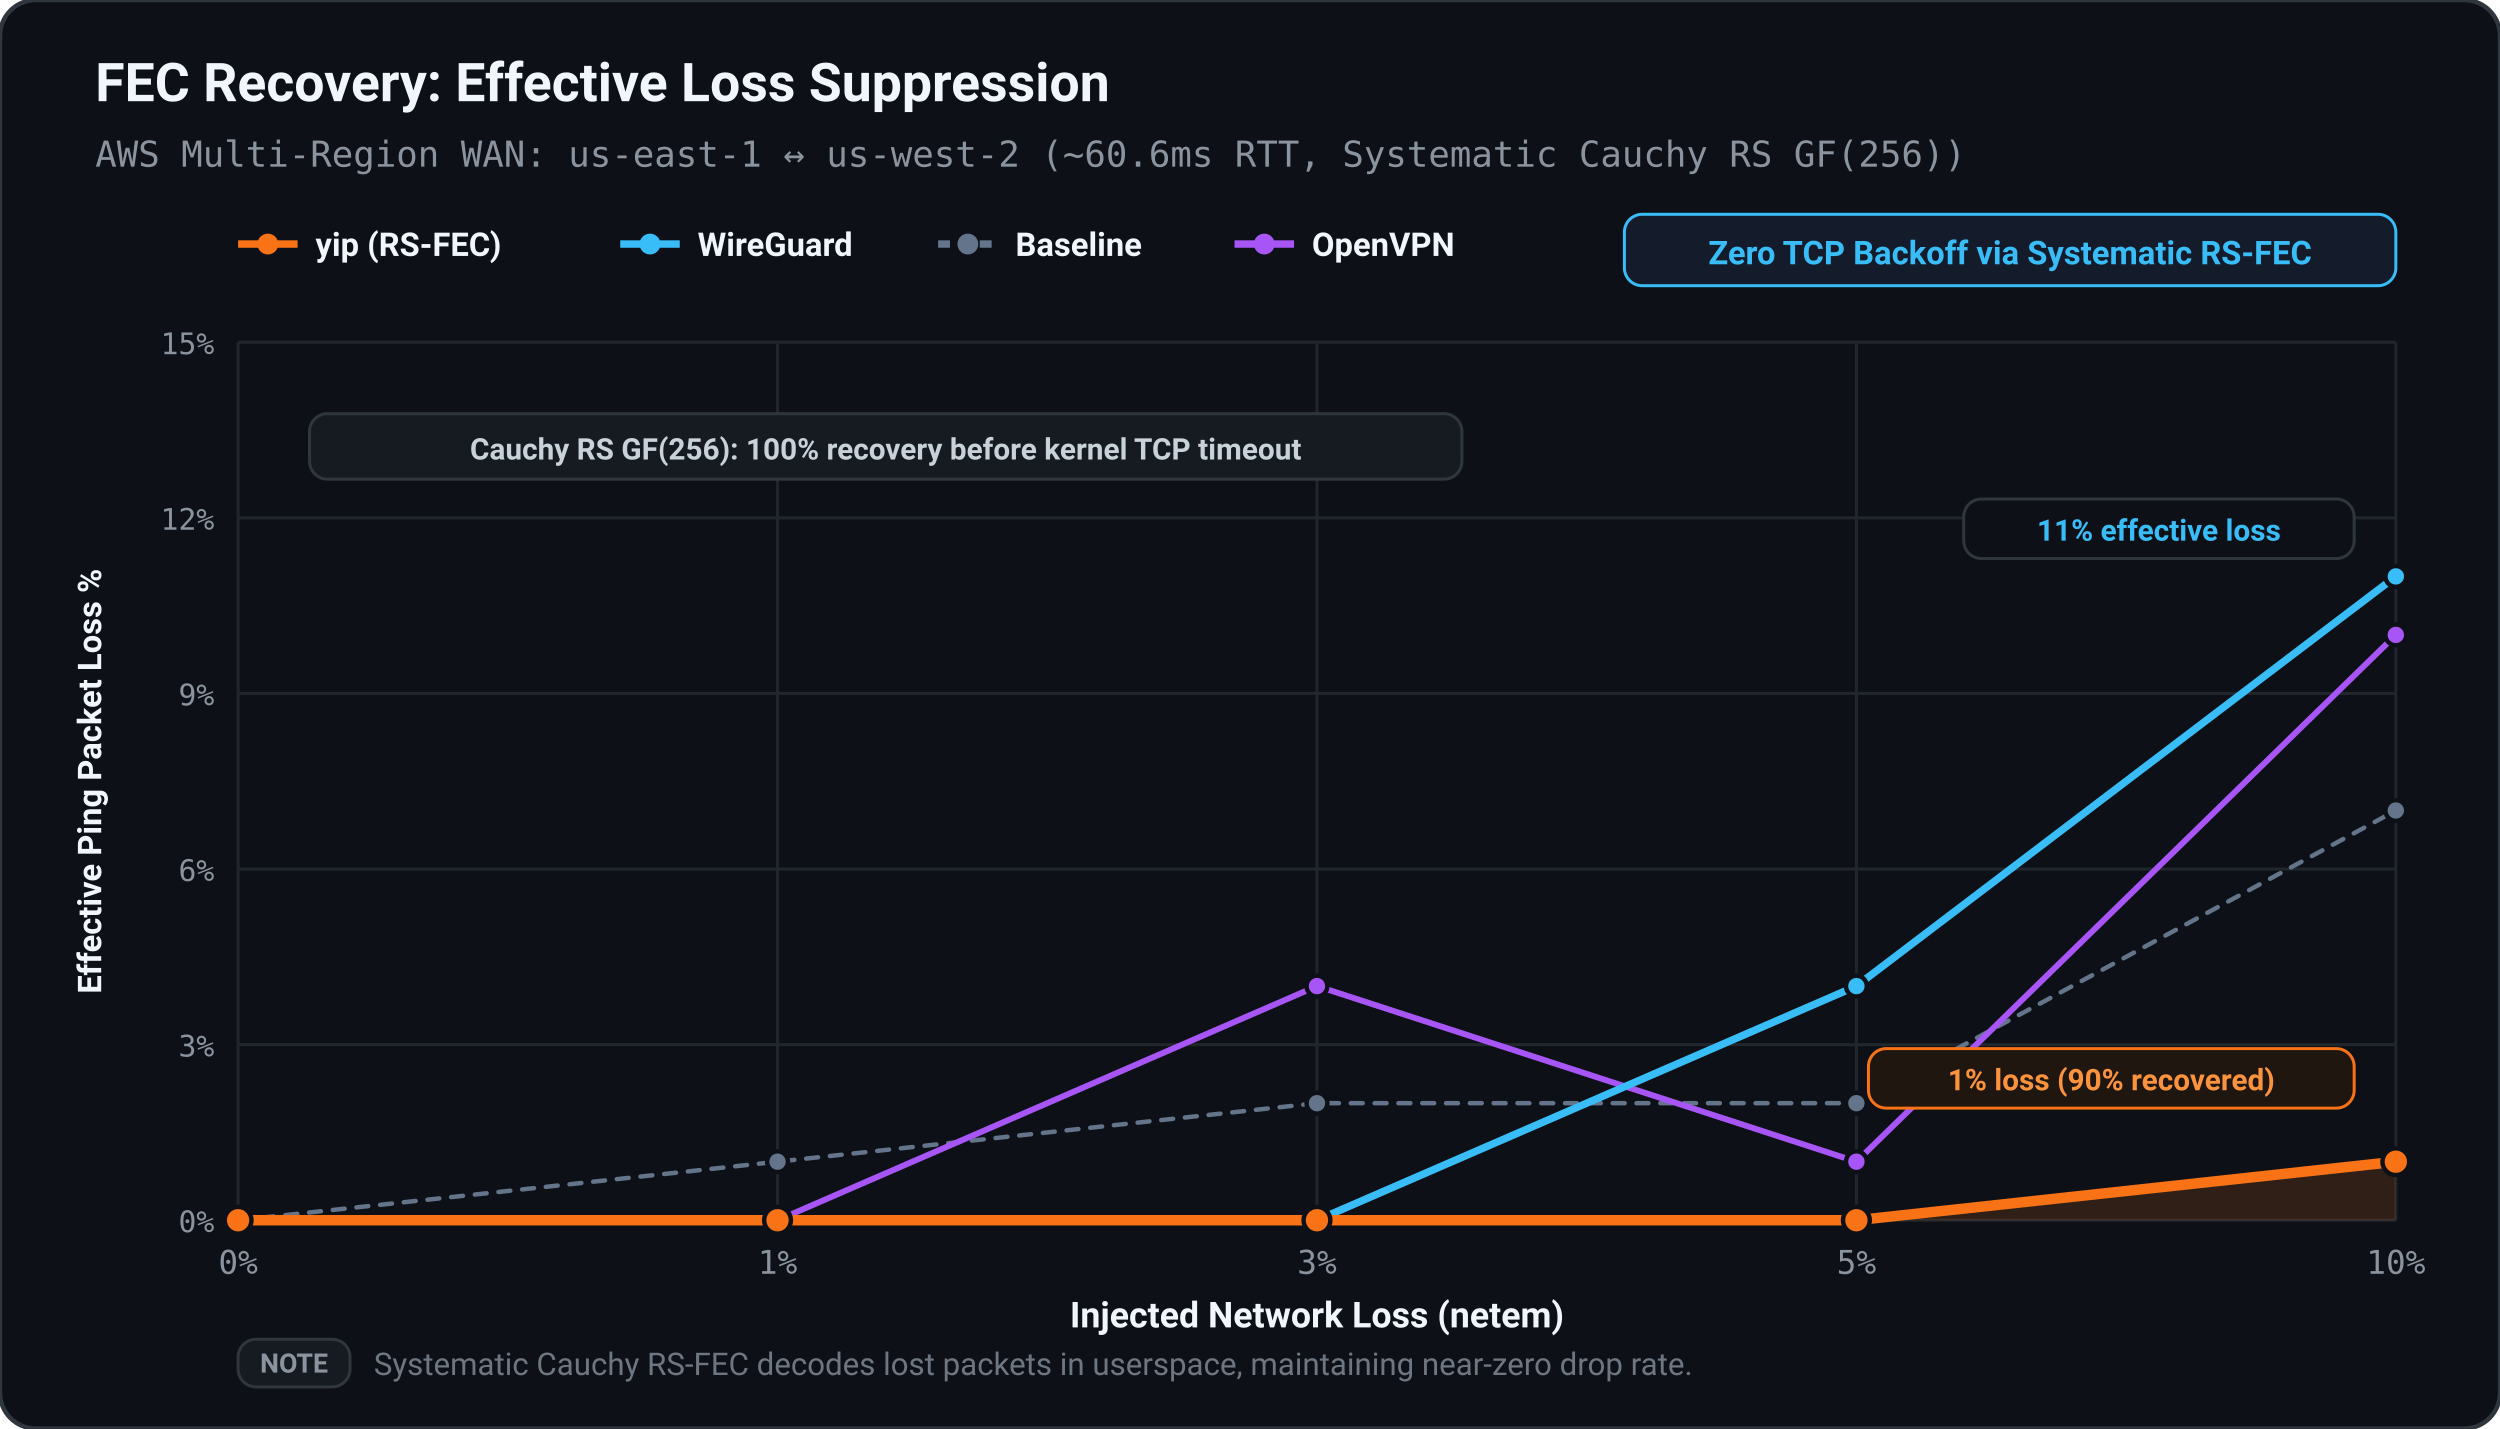
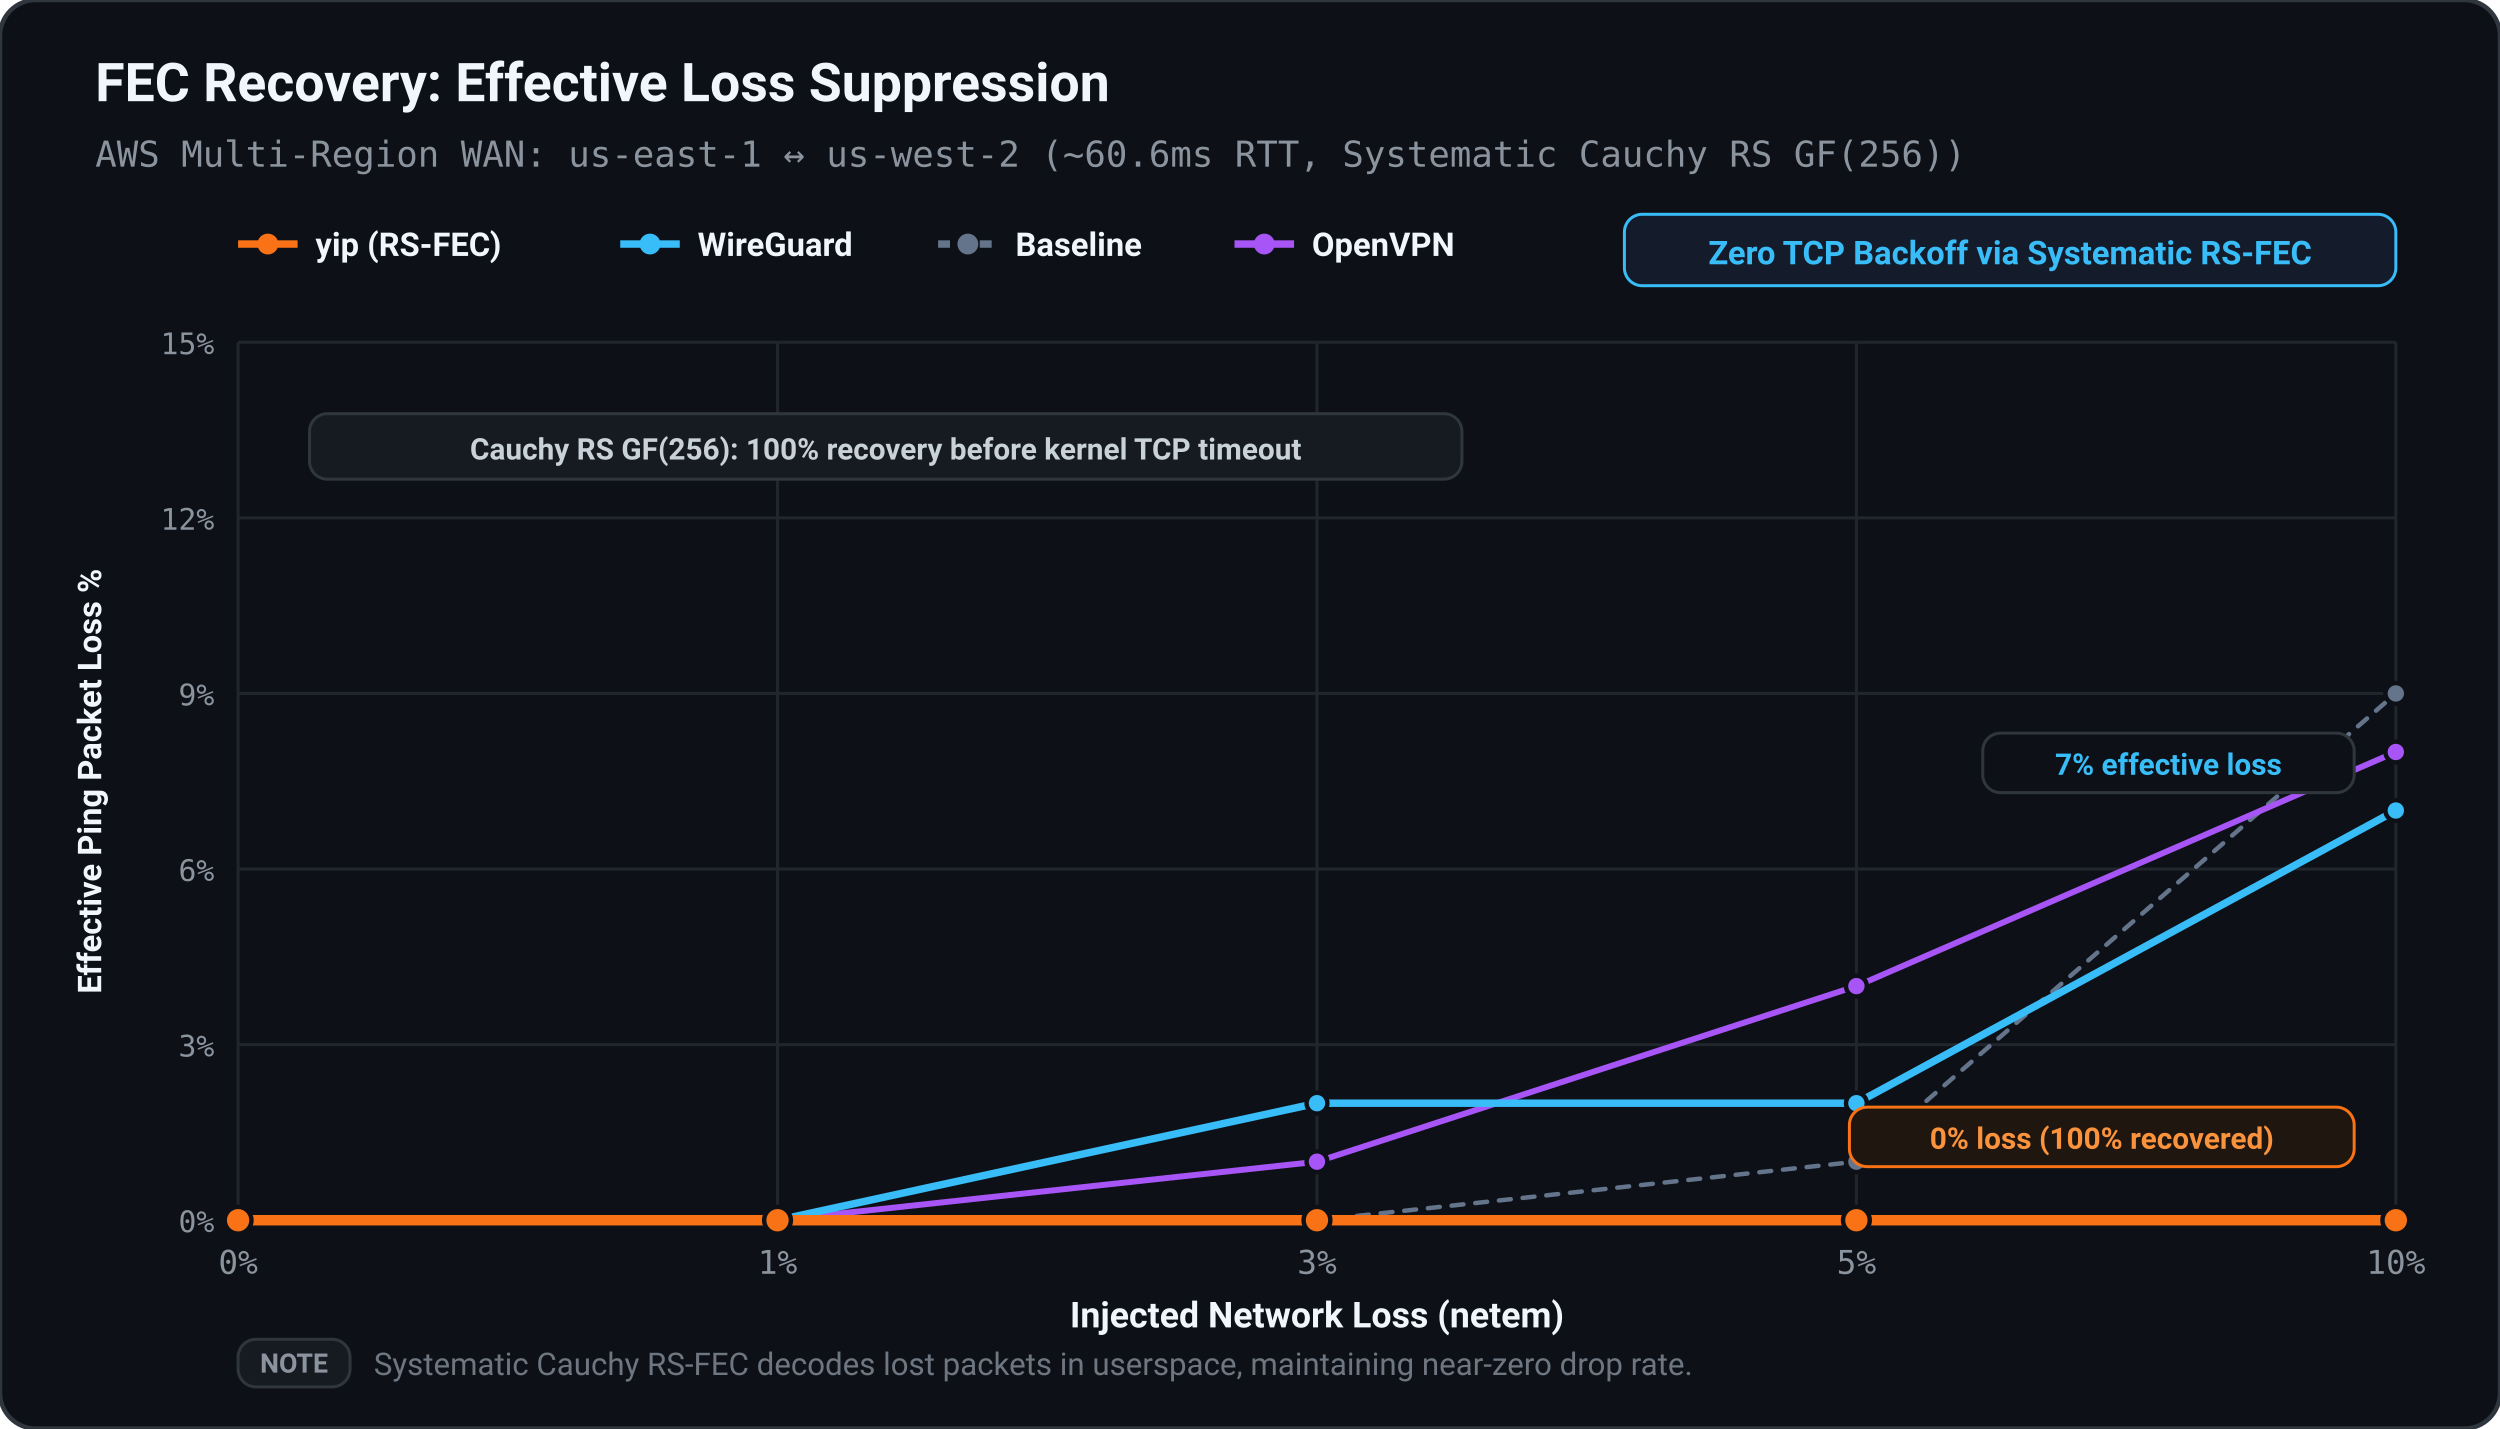
<svg xmlns="http://www.w3.org/2000/svg" viewBox="0 0 840 480" width="100%" height="100%">
  <defs>
    <style>
      text { text-rendering: geometricPrecision; }
    </style>
  </defs>
  <rect width="100%" height="100%" rx="12" fill="#0d1117" stroke="#30363d" stroke-width="1.5" />
  <text x="32.00" y="34.00" fill="#f0f6fc" font-size="18" font-family="ui-sans-serif, -apple-system, BlinkMacSystemFont, 'Segoe UI', Roboto, sans-serif" font-weight="bold" text-anchor="start">FEC Recovery: Effective Loss Suppression</text>
  <text x="32.00" y="56.00" fill="#8b949e" font-size="12" font-family="ui-monospace, SFMono-Regular, Menlo, monospace" font-weight="normal" text-anchor="start">AWS Multi-Region WAN: us-east-1 ↔ us-west-2 (~60.6ms RTT, Systematic Cauchy RS GF(256))</text>
  <line x1="80.00" y1="82.00" x2="100.00" y2="82.00" stroke="#f97316" stroke-width="2.50" />
  <circle cx="90.00" cy="82.00" r="3.50" fill="#f97316" />
  <text x="106.00" y="86.00" fill="#f0f6fc" font-size="11" font-family="ui-sans-serif, -apple-system, BlinkMacSystemFont, 'Segoe UI', Roboto, sans-serif" font-weight="600" text-anchor="start">yip (RS-FEC)</text>
  <line x1="208.40" y1="82.00" x2="228.40" y2="82.00" stroke="#38bdf8" stroke-width="2.50" />
  <circle cx="218.40" cy="82.00" r="3.50" fill="#38bdf8" />
  <text x="234.40" y="86.00" fill="#f0f6fc" font-size="11" font-family="ui-sans-serif, -apple-system, BlinkMacSystemFont, 'Segoe UI', Roboto, sans-serif" font-weight="600" text-anchor="start">WireGuard</text>
  <line x1="315.20" y1="82.00" x2="335.20" y2="82.00" stroke="#64748b" stroke-width="2.50" stroke-dasharray="4,3" />
  <circle cx="325.20" cy="82.00" r="3.50" fill="#64748b" />
  <text x="341.20" y="86.00" fill="#f0f6fc" font-size="11" font-family="ui-sans-serif, -apple-system, BlinkMacSystemFont, 'Segoe UI', Roboto, sans-serif" font-weight="600" text-anchor="start">Baseline</text>
  <line x1="414.80" y1="82.00" x2="434.80" y2="82.00" stroke="#a855f7" stroke-width="2.50" />
  <circle cx="424.80" cy="82.00" r="3.50" fill="#a855f7" />
  <text x="440.80" y="86.00" fill="#f0f6fc" font-size="11" font-family="ui-sans-serif, -apple-system, BlinkMacSystemFont, 'Segoe UI', Roboto, sans-serif" font-weight="600" text-anchor="start">OpenVPN</text>
  <rect x="545.80" y="72.00" width="259.20" height="24.00" fill="#141c2b" rx="6.00" stroke="#38bdf8" stroke-width="1.00" />
  <text x="675.40" y="88.80" fill="#38bdf8" font-size="11" font-family="ui-sans-serif, -apple-system, BlinkMacSystemFont, 'Segoe UI', Roboto, sans-serif" font-weight="bold" text-anchor="middle">Zero TCP Backoff via Systematic RS-FEC</text>
  <line x1="80.00" y1="410.00" x2="805.00" y2="410.00" stroke="#21262d" stroke-width="1.00" />
  <text x="72.00" y="414.00" fill="#8b949e" font-size="10" font-family="ui-monospace, SFMono-Regular, Menlo, monospace" font-weight="normal" text-anchor="end">0%</text>
  <line x1="80.00" y1="351.00" x2="805.00" y2="351.00" stroke="#21262d" stroke-width="1.00" />
  <text x="72.00" y="355.00" fill="#8b949e" font-size="10" font-family="ui-monospace, SFMono-Regular, Menlo, monospace" font-weight="normal" text-anchor="end">3%</text>
  <line x1="80.00" y1="292.00" x2="805.00" y2="292.00" stroke="#21262d" stroke-width="1.00" />
  <text x="72.00" y="296.00" fill="#8b949e" font-size="10" font-family="ui-monospace, SFMono-Regular, Menlo, monospace" font-weight="normal" text-anchor="end">6%</text>
  <line x1="80.00" y1="233.00" x2="805.00" y2="233.00" stroke="#21262d" stroke-width="1.00" />
  <text x="72.00" y="237.00" fill="#8b949e" font-size="10" font-family="ui-monospace, SFMono-Regular, Menlo, monospace" font-weight="normal" text-anchor="end">9%</text>
  <line x1="80.00" y1="174.00" x2="805.00" y2="174.00" stroke="#21262d" stroke-width="1.00" />
  <text x="72.00" y="178.00" fill="#8b949e" font-size="10" font-family="ui-monospace, SFMono-Regular, Menlo, monospace" font-weight="normal" text-anchor="end">12%</text>
  <line x1="80.00" y1="115.00" x2="805.00" y2="115.00" stroke="#21262d" stroke-width="1.00" />
  <text x="72.00" y="119.00" fill="#8b949e" font-size="10" font-family="ui-monospace, SFMono-Regular, Menlo, monospace" font-weight="normal" text-anchor="end">15%</text>
  <line x1="80.00" y1="115.00" x2="80.00" y2="410.00" stroke="#21262d" stroke-width="1.00" />
  <text x="80.00" y="428.00" fill="#8b949e" font-size="11" font-family="ui-monospace, SFMono-Regular, Menlo, monospace" font-weight="normal" text-anchor="middle">0%</text>
  <line x1="261.25" y1="115.00" x2="261.25" y2="410.00" stroke="#21262d" stroke-width="1.00" />
  <text x="261.25" y="428.00" fill="#8b949e" font-size="11" font-family="ui-monospace, SFMono-Regular, Menlo, monospace" font-weight="normal" text-anchor="middle">1%</text>
  <line x1="442.50" y1="115.00" x2="442.50" y2="410.00" stroke="#21262d" stroke-width="1.00" />
  <text x="442.50" y="428.00" fill="#8b949e" font-size="11" font-family="ui-monospace, SFMono-Regular, Menlo, monospace" font-weight="normal" text-anchor="middle">3%</text>
  <line x1="623.75" y1="115.00" x2="623.75" y2="410.00" stroke="#21262d" stroke-width="1.00" />
  <text x="623.75" y="428.00" fill="#8b949e" font-size="11" font-family="ui-monospace, SFMono-Regular, Menlo, monospace" font-weight="normal" text-anchor="middle">5%</text>
  <line x1="805.00" y1="115.00" x2="805.00" y2="410.00" stroke="#21262d" stroke-width="1.00" />
  <text x="805.00" y="428.00" fill="#8b949e" font-size="11" font-family="ui-monospace, SFMono-Regular, Menlo, monospace" font-weight="normal" text-anchor="middle">10%</text>
  <text x="442.50" y="446.00" fill="#f0f6fc" font-size="12" font-family="ui-sans-serif, -apple-system, BlinkMacSystemFont, 'Segoe UI', Roboto, sans-serif" font-weight="600" text-anchor="middle">Injected Network Loss (netem)</text>
  <text x="34.00" y="262.50" fill="#f0f6fc" font-size="11" font-family="ui-sans-serif, -apple-system, BlinkMacSystemFont, 'Segoe UI', Roboto, sans-serif" font-weight="600" text-anchor="middle" transform="rotate(-90 34.00 262.50)">Effective Ping Packet Loss %</text>
-   <polygon points="80.00,410.00 80.00,410.00 261.25,410.00 442.50,410.00 623.75,410.00 805.00,390.33 805.00,410.00" fill="#f97316" stroke="none" opacity="0.15" />
-   <polyline points="80.00,410.00 261.25,390.33 442.50,370.67 623.75,370.67 805.00,272.33" fill="none" stroke="#64748b" stroke-width="1.50" stroke-linecap="round" stroke-linejoin="round" stroke-dasharray="4,4" />
+   <polygon points="80.00,410.00 80.00,410.00 261.25,410.00 442.50,410.00 623.75,410.00 805.00,410.00 805.00,410.00" fill="#f97316" stroke="none" opacity="0.15" />
+   <polyline points="80.00,410.00 261.25,410.00 442.50,410.00 623.75,390.33 805.00,233.00" fill="none" stroke="#64748b" stroke-width="1.50" stroke-linecap="round" stroke-linejoin="round" stroke-dasharray="4,4" />
  <circle cx="80.00" cy="410.00" r="3.50" fill="#64748b" stroke="#0d1117" stroke-width="1.50" />
-   <circle cx="261.25" cy="390.33" r="3.50" fill="#64748b" stroke="#0d1117" stroke-width="1.50" />
-   <circle cx="442.50" cy="370.67" r="3.50" fill="#64748b" stroke="#0d1117" stroke-width="1.50" />
-   <circle cx="623.75" cy="370.67" r="3.50" fill="#64748b" stroke="#0d1117" stroke-width="1.50" />
-   <circle cx="805.00" cy="272.33" r="3.50" fill="#64748b" stroke="#0d1117" stroke-width="1.50" />
-   <polyline points="80.00,410.00 261.25,410.00 442.50,331.33 623.75,390.33 805.00,213.33" fill="none" stroke="#a855f7" stroke-width="2.00" stroke-linecap="round" stroke-linejoin="round" />
+   <circle cx="261.25" cy="410.00" r="3.50" fill="#64748b" stroke="#0d1117" stroke-width="1.50" />
+   <circle cx="442.50" cy="410.00" r="3.50" fill="#64748b" stroke="#0d1117" stroke-width="1.50" />
+   <circle cx="623.75" cy="390.33" r="3.50" fill="#64748b" stroke="#0d1117" stroke-width="1.50" />
+   <circle cx="805.00" cy="233.00" r="3.50" fill="#64748b" stroke="#0d1117" stroke-width="1.50" />
+   <polyline points="80.00,410.00 261.25,410.00 442.50,390.33 623.75,331.33 805.00,252.67" fill="none" stroke="#a855f7" stroke-width="2.00" stroke-linecap="round" stroke-linejoin="round" />
  <circle cx="80.00" cy="410.00" r="3.50" fill="#a855f7" stroke="#0d1117" stroke-width="1.50" />
  <circle cx="261.25" cy="410.00" r="3.50" fill="#a855f7" stroke="#0d1117" stroke-width="1.50" />
-   <circle cx="442.50" cy="331.33" r="3.50" fill="#a855f7" stroke="#0d1117" stroke-width="1.50" />
-   <circle cx="623.75" cy="390.33" r="3.50" fill="#a855f7" stroke="#0d1117" stroke-width="1.50" />
-   <circle cx="805.00" cy="213.33" r="3.50" fill="#a855f7" stroke="#0d1117" stroke-width="1.50" />
-   <polyline points="80.00,410.00 261.25,410.00 442.50,410.00 623.75,331.33 805.00,193.67" fill="none" stroke="#38bdf8" stroke-width="2.50" stroke-linecap="round" stroke-linejoin="round" />
+   <circle cx="442.50" cy="390.33" r="3.50" fill="#a855f7" stroke="#0d1117" stroke-width="1.50" />
+   <circle cx="623.75" cy="331.33" r="3.50" fill="#a855f7" stroke="#0d1117" stroke-width="1.50" />
+   <circle cx="805.00" cy="252.67" r="3.50" fill="#a855f7" stroke="#0d1117" stroke-width="1.50" />
+   <polyline points="80.00,410.00 261.25,410.00 442.50,370.67 623.75,370.67 805.00,272.33" fill="none" stroke="#38bdf8" stroke-width="2.50" stroke-linecap="round" stroke-linejoin="round" />
  <circle cx="80.00" cy="410.00" r="3.50" fill="#38bdf8" stroke="#0d1117" stroke-width="1.50" />
  <circle cx="261.25" cy="410.00" r="3.50" fill="#38bdf8" stroke="#0d1117" stroke-width="1.50" />
-   <circle cx="442.50" cy="410.00" r="3.50" fill="#38bdf8" stroke="#0d1117" stroke-width="1.50" />
-   <circle cx="623.75" cy="331.33" r="3.50" fill="#38bdf8" stroke="#0d1117" stroke-width="1.50" />
-   <circle cx="805.00" cy="193.67" r="3.50" fill="#38bdf8" stroke="#0d1117" stroke-width="1.50" />
-   <polyline points="80.00,410.00 261.25,410.00 442.50,410.00 623.75,410.00 805.00,390.33" fill="none" stroke="#f97316" stroke-width="3.50" stroke-linecap="round" stroke-linejoin="round" />
+   <circle cx="442.50" cy="370.67" r="3.50" fill="#38bdf8" stroke="#0d1117" stroke-width="1.50" />
+   <circle cx="623.75" cy="370.67" r="3.50" fill="#38bdf8" stroke="#0d1117" stroke-width="1.50" />
+   <circle cx="805.00" cy="272.33" r="3.50" fill="#38bdf8" stroke="#0d1117" stroke-width="1.50" />
+   <polyline points="80.00,410.00 261.25,410.00 442.50,410.00 623.75,410.00 805.00,410.00" fill="none" stroke="#f97316" stroke-width="3.50" stroke-linecap="round" stroke-linejoin="round" />
  <circle cx="80.00" cy="410.00" r="4.50" fill="#f97316" stroke="#0d1117" stroke-width="1.50" />
  <circle cx="261.25" cy="410.00" r="4.50" fill="#f97316" stroke="#0d1117" stroke-width="1.50" />
  <circle cx="442.50" cy="410.00" r="4.50" fill="#f97316" stroke="#0d1117" stroke-width="1.50" />
  <circle cx="623.75" cy="410.00" r="4.50" fill="#f97316" stroke="#0d1117" stroke-width="1.50" />
-   <circle cx="805.00" cy="390.33" r="4.50" fill="#f97316" stroke="#0d1117" stroke-width="1.50" />
-   <rect x="659.80" y="167.67" width="131.20" height="20.00" fill="#0d1117" rx="6.00" stroke="#30363d" stroke-width="1.00" />
-   <text x="725.40" y="181.67" fill="#38bdf8" font-size="10" font-family="ui-sans-serif, -apple-system, BlinkMacSystemFont, 'Segoe UI', Roboto, sans-serif" font-weight="bold" text-anchor="middle">11% effective loss</text>
-   <rect x="627.80" y="352.33" width="163.20" height="20.00" fill="#1f1610" rx="6.00" stroke="#f97316" stroke-width="1.00" />
-   <text x="709.40" y="366.33" fill="#fb923c" font-size="10" font-family="ui-sans-serif, -apple-system, BlinkMacSystemFont, 'Segoe UI', Roboto, sans-serif" font-weight="bold" text-anchor="middle">1% loss (90% recovered)</text>
+   <circle cx="805.00" cy="410.00" r="4.50" fill="#f97316" stroke="#0d1117" stroke-width="1.50" />
+   <rect x="666.20" y="246.33" width="124.80" height="20.00" fill="#0d1117" rx="6.00" stroke="#30363d" stroke-width="1.00" />
+   <text x="728.60" y="260.33" fill="#38bdf8" font-size="10" font-family="ui-sans-serif, -apple-system, BlinkMacSystemFont, 'Segoe UI', Roboto, sans-serif" font-weight="bold" text-anchor="middle">7% effective loss</text>
+   <rect x="621.40" y="372.00" width="169.60" height="20.00" fill="#1f1610" rx="6.00" stroke="#f97316" stroke-width="1.00" />
+   <text x="706.20" y="386.00" fill="#fb923c" font-size="10" font-family="ui-sans-serif, -apple-system, BlinkMacSystemFont, 'Segoe UI', Roboto, sans-serif" font-weight="bold" text-anchor="middle">0% loss (100% recovered)</text>
  <rect x="104.00" y="139.00" width="387.20" height="22.00" fill="#161b22" rx="6.00" stroke="#30363d" stroke-width="1.00" />
  <text x="297.60" y="154.40" fill="#c9d1d9" font-size="10" font-family="ui-sans-serif, -apple-system, BlinkMacSystemFont, 'Segoe UI', Roboto, sans-serif" font-weight="bold" text-anchor="middle">Cauchy RS GF(256): 100% recovery before kernel TCP timeout</text>
  <rect x="80.00" y="450.00" width="37.60" height="16.00" fill="#161b22" rx="6.00" stroke="#30363d" stroke-width="1.00" />
  <text x="98.80" y="461.20" fill="#8b949e" font-size="9" font-family="ui-sans-serif, -apple-system, BlinkMacSystemFont, 'Segoe UI', Roboto, sans-serif" font-weight="bold" text-anchor="middle">NOTE</text>
  <text x="125.60" y="462.00" fill="#6e7681" font-size="10.5" font-family="ui-sans-serif, -apple-system, BlinkMacSystemFont, 'Segoe UI', Roboto, sans-serif" font-weight="normal" text-anchor="start">Systematic Cauchy RS-FEC decodes lost packets in userspace, maintaining near-zero drop rate.</text>
</svg>
